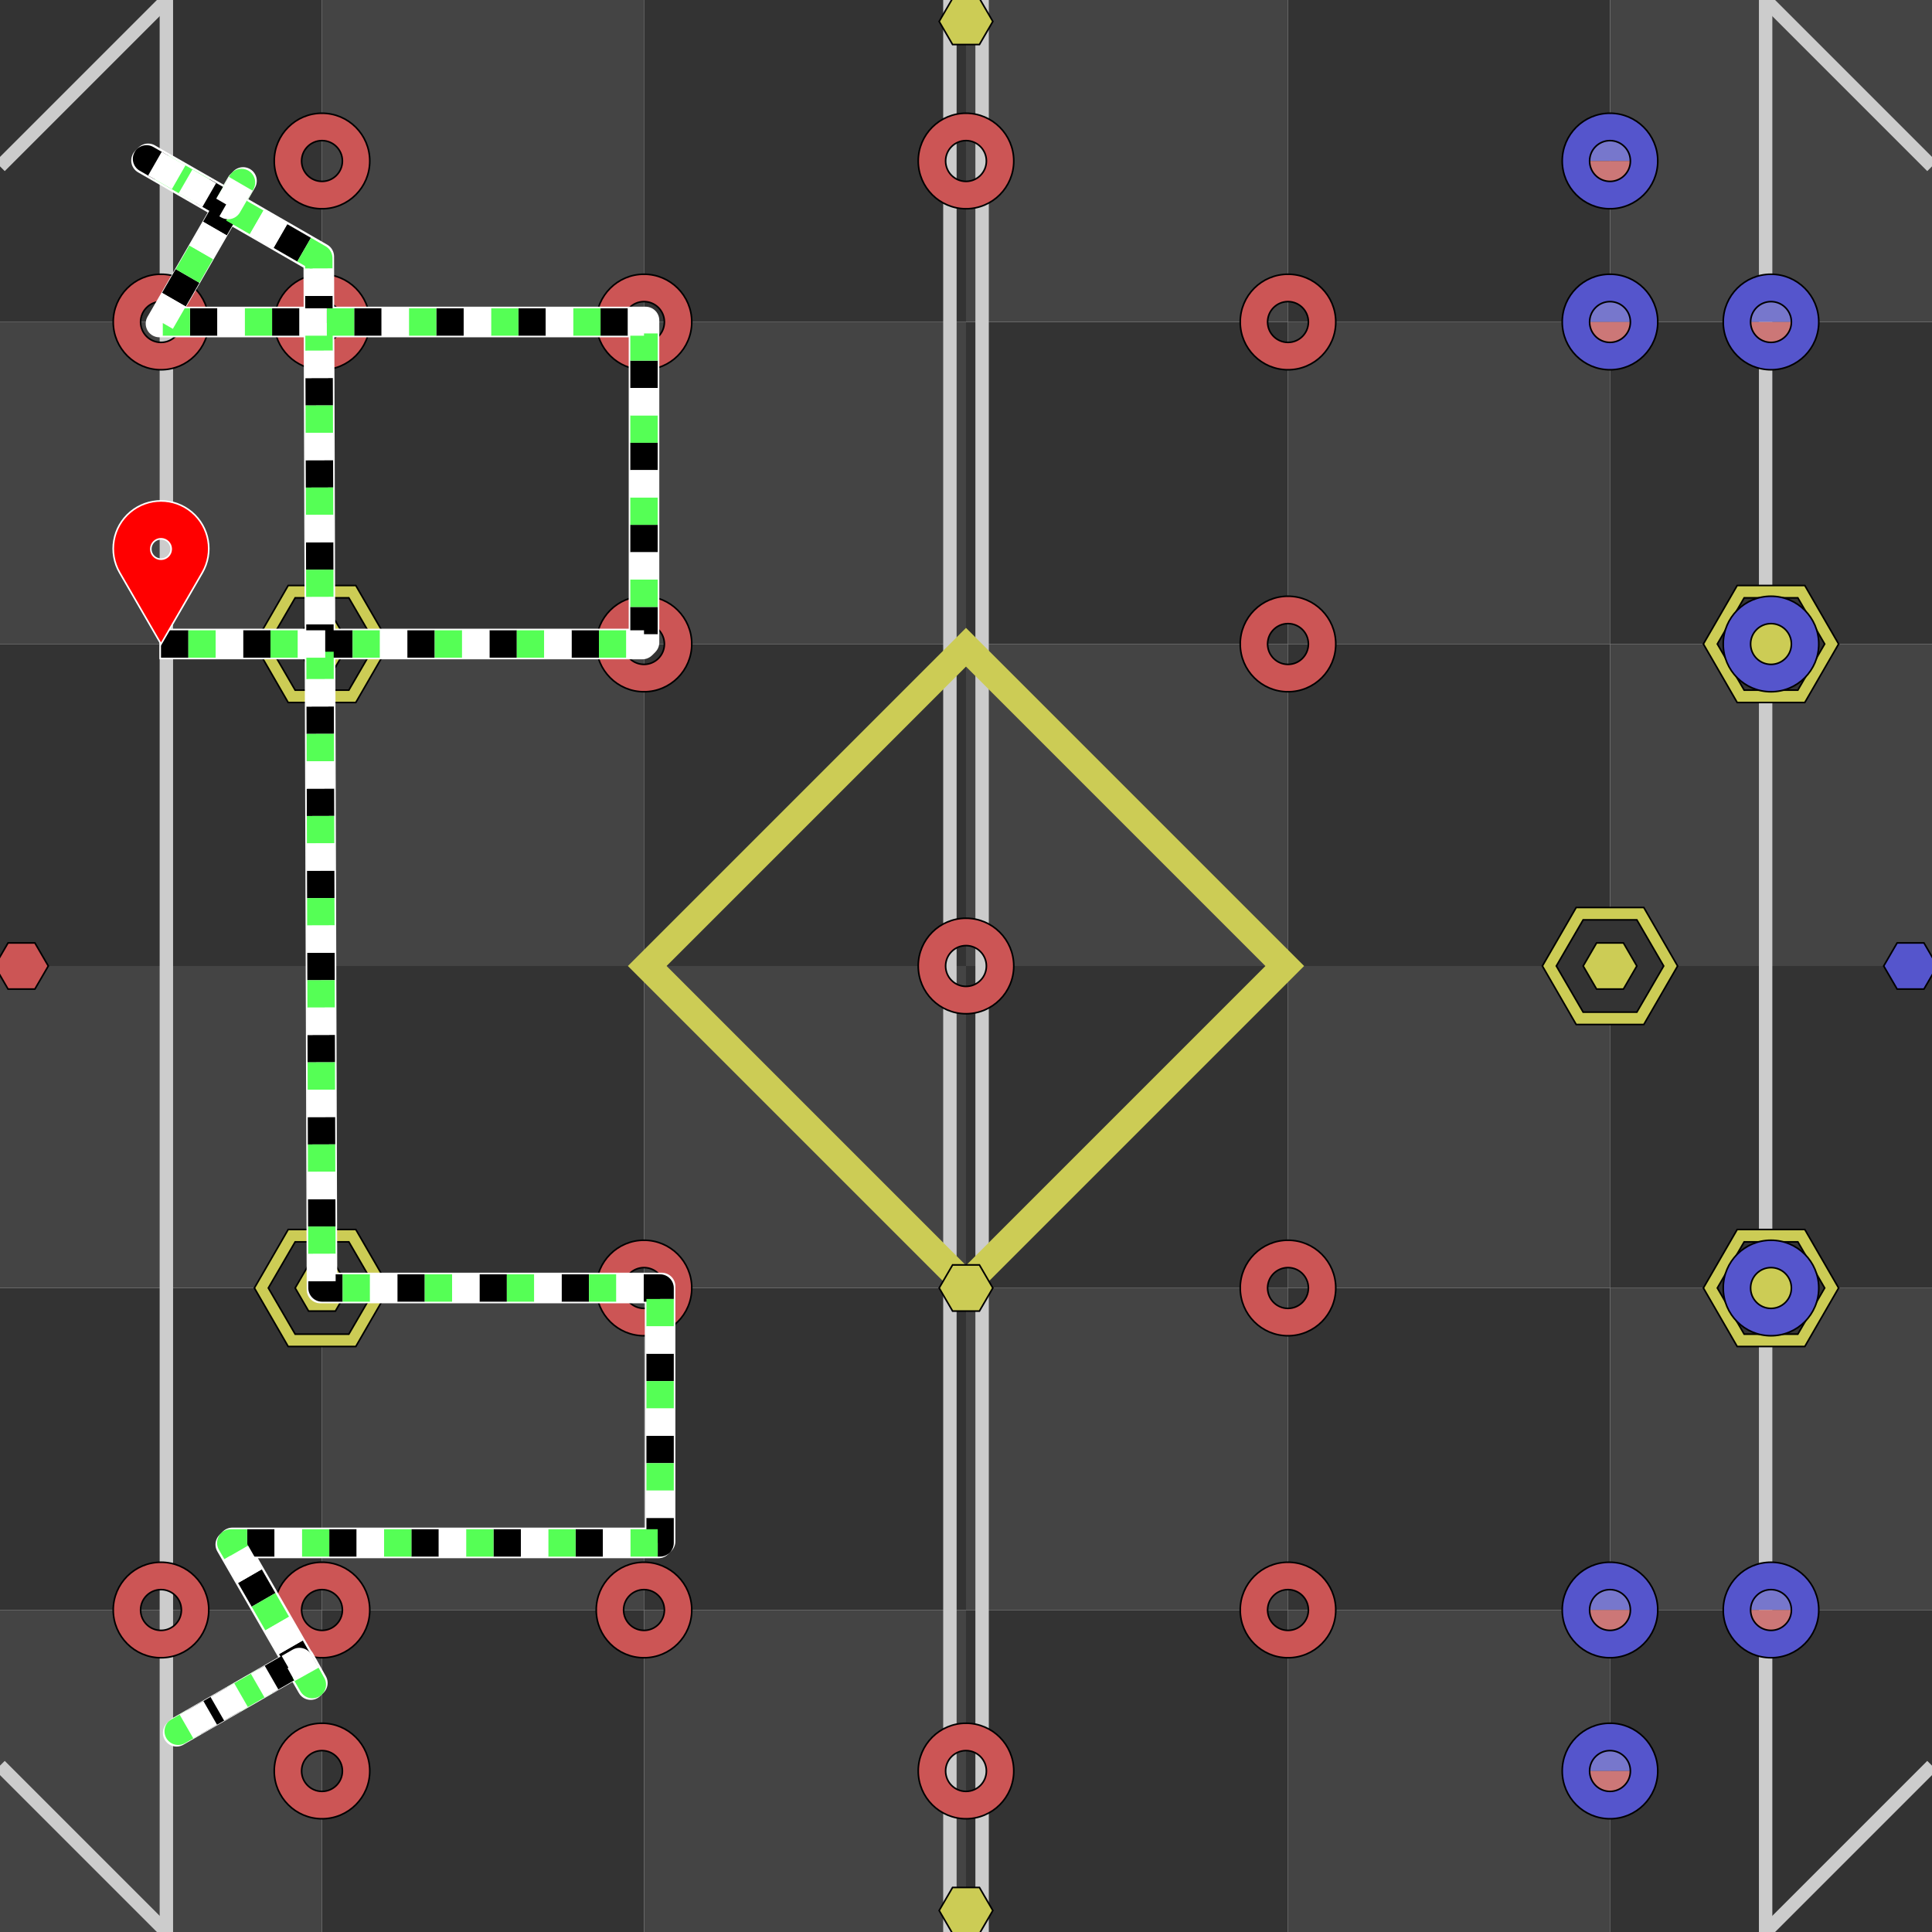
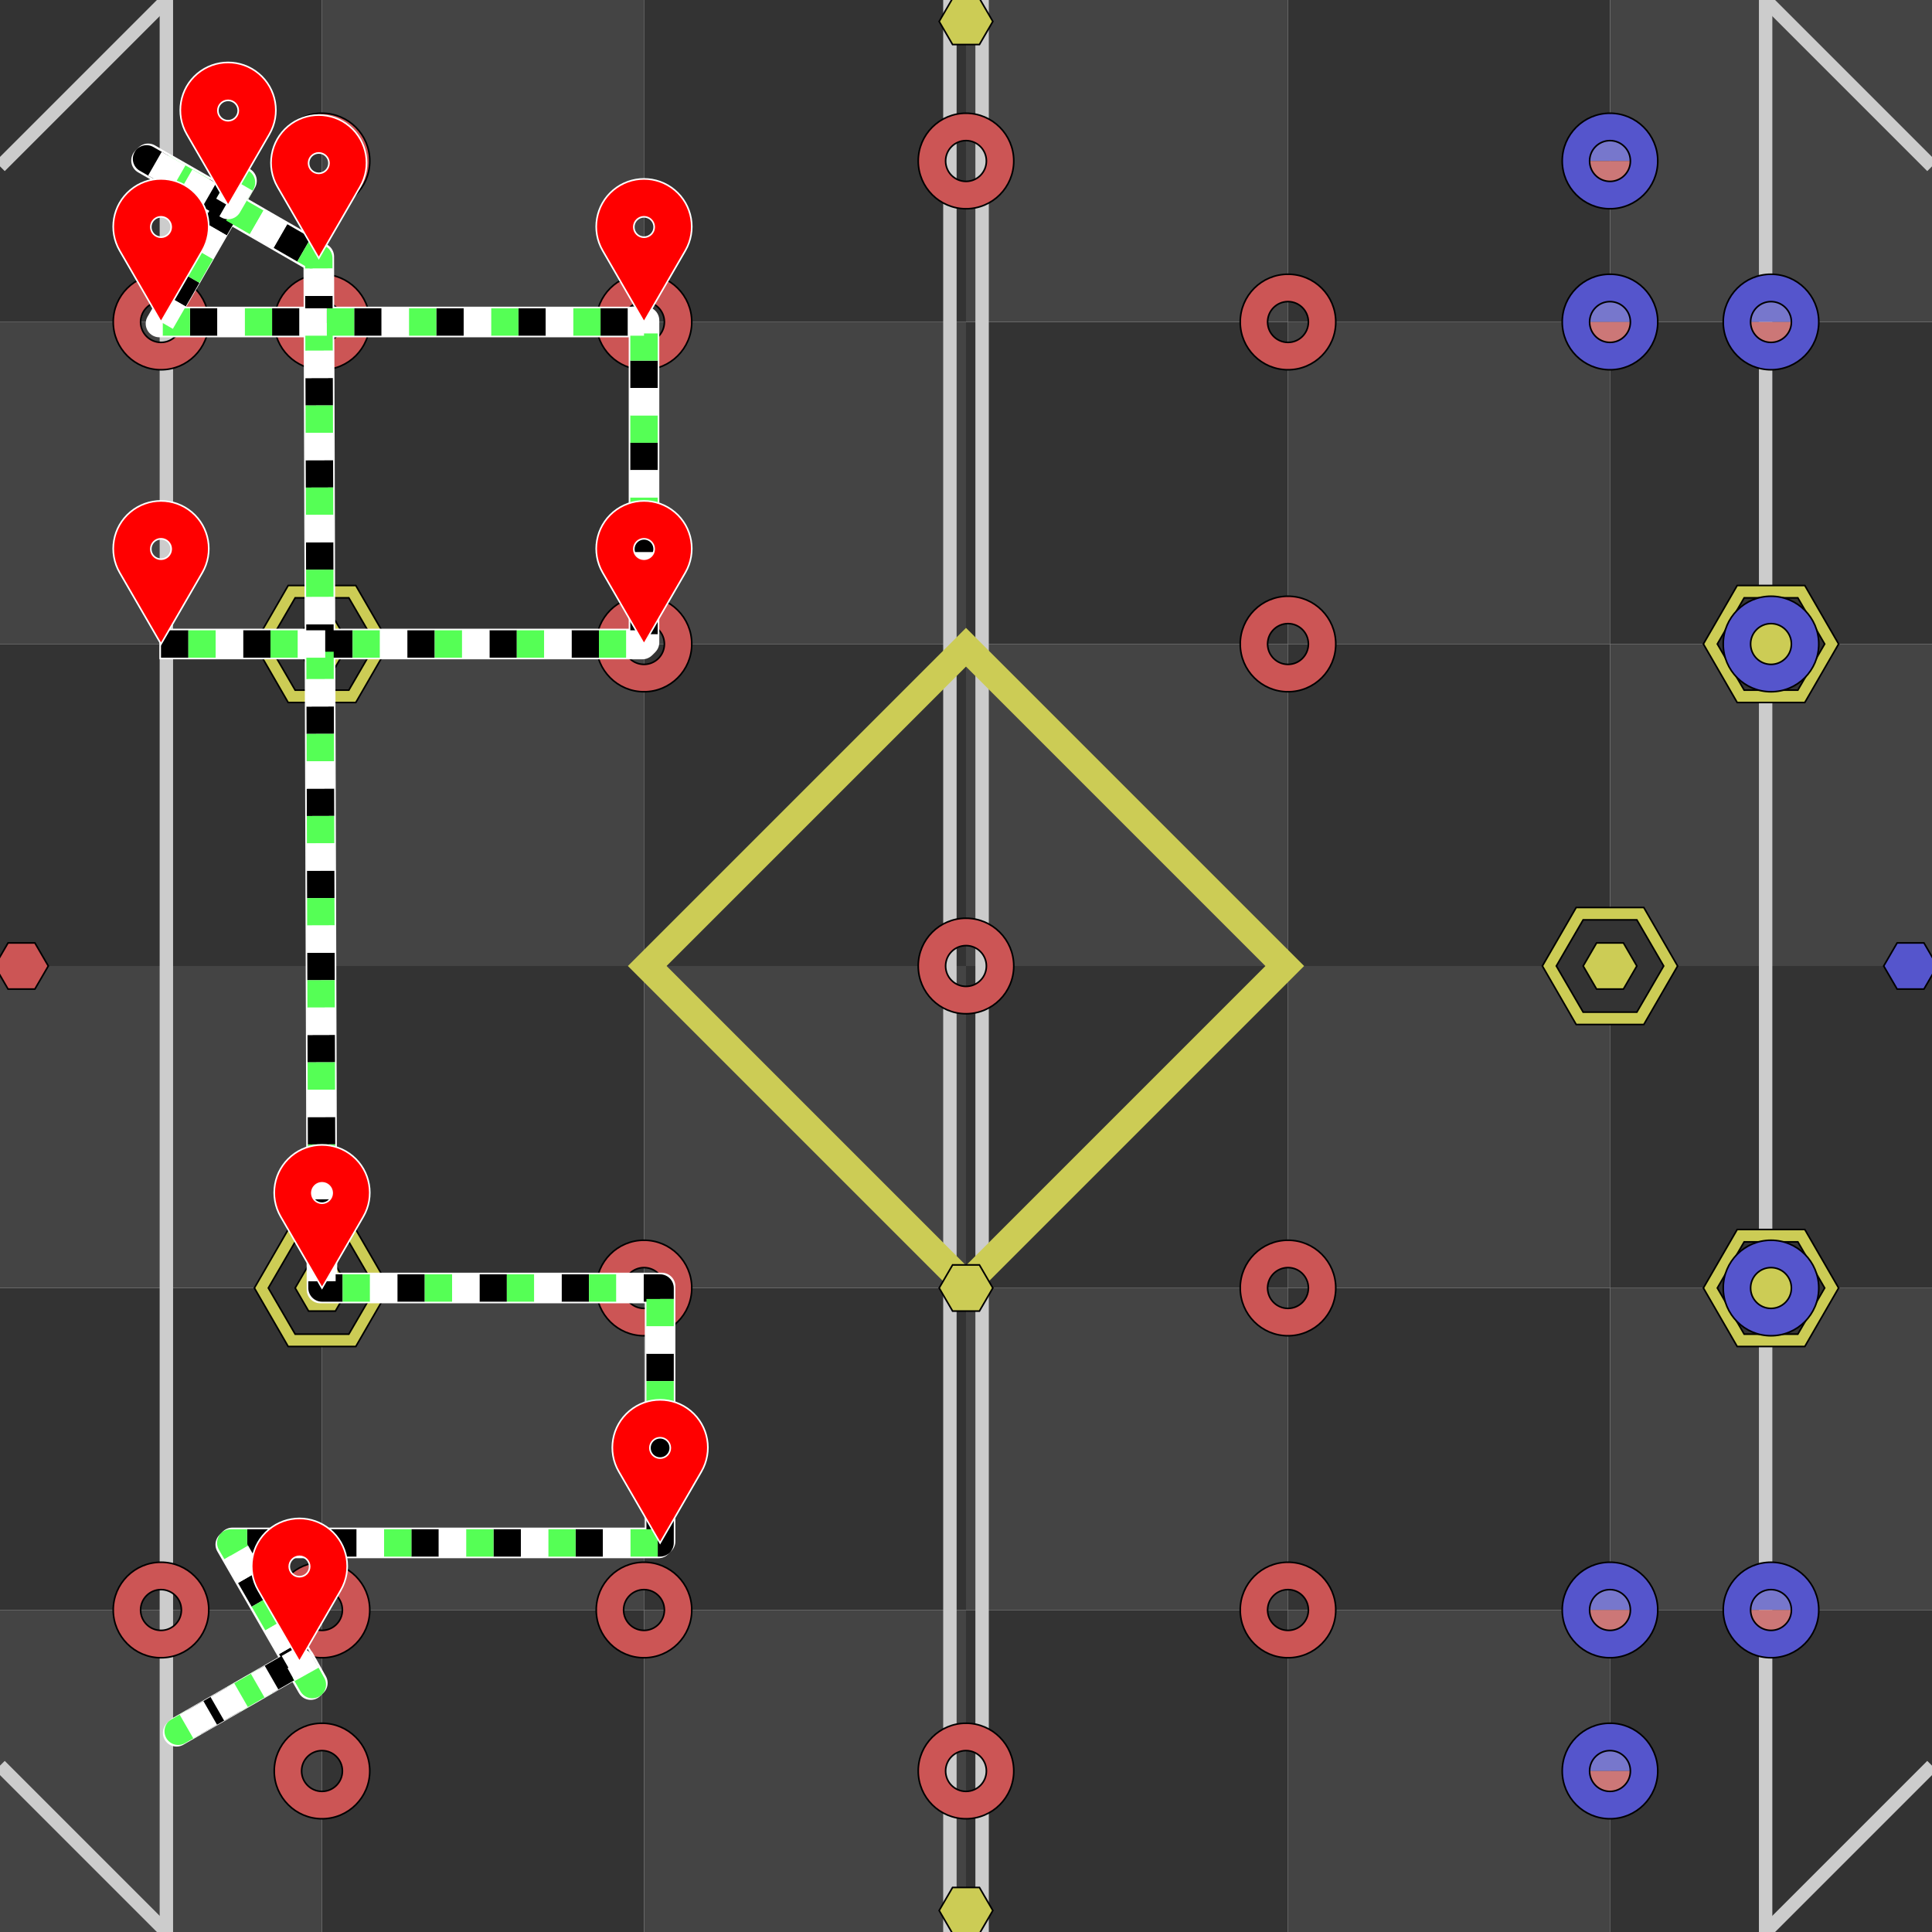
<svg xmlns="http://www.w3.org/2000/svg" version="1.1" width="600" height="600" viewBox="-1800 -1800 3600 3600">
  <g transform="scale(1, -1)">
    <rect x="-1800" y="-1800" width="600" height="600" fill="#444444" />
    <rect x="-1800" y="-1200" width="600" height="600" fill="#333333" />
    <rect x="-1800" y="-600" width="600" height="600" fill="#444444" />
    <rect x="-1800" y="0" width="600" height="600" fill="#333333" />
    <rect x="-1800" y="600" width="600" height="600" fill="#444444" />
    <rect x="-1800" y="1200" width="600" height="600" fill="#333333" />
    <rect x="-1200" y="-1800" width="600" height="600" fill="#333333" />
    <rect x="-1200" y="-1200" width="600" height="600" fill="#444444" />
    <rect x="-1200" y="-600" width="600" height="600" fill="#333333" />
    <rect x="-1200" y="0" width="600" height="600" fill="#444444" />
    <rect x="-1200" y="600" width="600" height="600" fill="#333333" />
    <rect x="-1200" y="1200" width="600" height="600" fill="#444444" />
    <rect x="-600" y="-1800" width="600" height="600" fill="#444444" />
    <rect x="-600" y="-1200" width="600" height="600" fill="#333333" />
    <rect x="-600" y="-600" width="600" height="600" fill="#444444" />
    <rect x="-600" y="0" width="600" height="600" fill="#333333" />
    <rect x="-600" y="600" width="600" height="600" fill="#444444" />
    <rect x="-600" y="1200" width="600" height="600" fill="#333333" />
    <rect x="0" y="-1800" width="600" height="600" fill="#333333" />
    <rect x="0" y="-1200" width="600" height="600" fill="#444444" />
    <rect x="0" y="-600" width="600" height="600" fill="#333333" />
    <rect x="0" y="0" width="600" height="600" fill="#444444" />
    <rect x="0" y="600" width="600" height="600" fill="#333333" />
    <rect x="0" y="1200" width="600" height="600" fill="#444444" />
    <rect x="600" y="-1800" width="600" height="600" fill="#444444" />
    <rect x="600" y="-1200" width="600" height="600" fill="#333333" />
    <rect x="600" y="-600" width="600" height="600" fill="#444444" />
    <rect x="600" y="0" width="600" height="600" fill="#333333" />
    <rect x="600" y="600" width="600" height="600" fill="#444444" />
    <rect x="600" y="1200" width="600" height="600" fill="#333333" />
    <rect x="1200" y="-1800" width="600" height="600" fill="#333333" />
    <rect x="1200" y="-1200" width="600" height="600" fill="#444444" />
    <rect x="1200" y="-600" width="600" height="600" fill="#333333" />
    <rect x="1200" y="0" width="600" height="600" fill="#444444" />
    <rect x="1200" y="600" width="600" height="600" fill="#333333" />
    <rect x="1200" y="1200" width="600" height="600" fill="#444444" />
    <line x1="-1490" y1="-1800" x2="-1490" y2="1800" stroke="#cccccc" stroke-width="25" />
    <line x1="-30" y1="-1800" x2="-30" y2="1800" stroke="#cccccc" stroke-width="25" />
    <line x1="30" y1="-1800" x2="30" y2="1800" stroke="#cccccc" stroke-width="25" />
    <line x1="1490" y1="-1800" x2="1490" y2="1800" stroke="#cccccc" stroke-width="25" />
    <line x1="-1800" y1="-1490" x2="-1490" y2="-1800" stroke="#cccccc" stroke-width="25" />
    <line x1="1800" y1="-1490" x2="1490" y2="-1800" stroke="#cccccc" stroke-width="25" />
    <line x1="-1800" y1="1490" x2="-1490" y2="1800" stroke="#cccccc" stroke-width="25" />
    <line x1="1800" y1="1490" x2="1490" y2="1800" stroke="#cccccc" stroke-width="25" />
    <rect x="-420" y="-420" width="840" height="840" transform="rotate(45)" stroke="#cccc55" fill="none" stroke-width="51" />
    <polygon points="-1710,0 -1735,43 -1785,43 -1810,0 -1785,-43 -1735,-43" fill="#cc5555" stroke="#000000" stroke-width="3" />
    <polygon points="1810,0 1785,43 1735,43 1710,0 1735,-43 1785,-43" fill="#5555cc" stroke="#000000" stroke-width="3" />
    <polygon points="50,1760 25,1803 -25,1803 -50,1760 -25,1717 25,1717" fill="#cccc55" stroke="#000000" stroke-width="3" />
    <polygon points="50,-600 25,-557 -25,-557 -50,-600 -25,-643 25,-643" fill="#cccc55" stroke="#000000" stroke-width="3" />
    <polygon points="50,-1760 25,-1717 -25,-1717 -50,-1760 -25,-1803 25,-1803" fill="#cccc55" stroke="#000000" stroke-width="3" />
    <polygon points="-1074,600 -1137,709 -1263,709 -1326,600 -1263,491 -1137,491" fill="#cccc55" stroke="#000000" stroke-width="3" />
    <polygon points="-1100,600 -1150,686 -1250,686 -1300,600 -1250,514 -1150,514" fill="#333333" stroke="#000000" stroke-width="3" />
    <polygon points="-1150,600 -1175,643 -1225,643 -1250,600 -1225,557 -1175,557" fill="#cccc55" stroke="#000000" stroke-width="3" />
    <polygon points="1626,600 1563,709 1437,709 1374,600 1437,491 1563,491" fill="#cccc55" stroke="#000000" stroke-width="3" />
    <polygon points="1600,600 1550,686 1450,686 1400,600 1450,514 1550,514" fill="#333333" stroke="#000000" stroke-width="3" />
    <polygon points="1550,600 1525,643 1475,643 1450,600 1475,557 1525,557" fill="#cccc55" stroke="#000000" stroke-width="3" />
    <polygon points="1326,0 1263,109 1137,109 1074,0 1137,-109 1263,-109" fill="#cccc55" stroke="#000000" stroke-width="3" />
    <polygon points="1300,0 1250,86 1150,86 1100,0 1150,-86 1250,-86" fill="#333333" stroke="#000000" stroke-width="3" />
    <polygon points="1250,0 1225,43 1175,43 1150,0 1175,-43 1225,-43" fill="#cccc55" stroke="#000000" stroke-width="3" />
    <polygon points="-1074,-600 -1137,-491 -1263,-491 -1326,-600 -1263,-709 -1137,-709" fill="#cccc55" stroke="#000000" stroke-width="3" />
    <polygon points="-1100,-600 -1150,-514 -1250,-514 -1300,-600 -1250,-686 -1150,-686" fill="#333333" stroke="#000000" stroke-width="3" />
    <polygon points="-1150,-600 -1175,-557 -1225,-557 -1250,-600 -1225,-643 -1175,-643" fill="#cccc55" stroke="#000000" stroke-width="3" />
    <polygon points="1626,-600 1563,-491 1437,-491 1374,-600 1437,-709 1563,-709" fill="#cccc55" stroke="#000000" stroke-width="3" />
    <polygon points="1600,-600 1550,-514 1450,-514 1400,-600 1450,-686 1550,-686" fill="#333333" stroke="#000000" stroke-width="3" />
    <polygon points="1550,-600 1525,-557 1475,-557 1450,-600 1475,-643 1525,-643" fill="#cccc55" stroke="#000000" stroke-width="3" />
    <path d="M 1111,1500 a 89,89 0 1,0 178,0" fill="#7777cc" />
    <path d="M 1111,1500 a 89,89 0 1,1 178,0" fill="#cc7777" />
    <path d="M 1111,1500 a 89 89 0 0 0 178 0 a 89 89 0 0 0 -178 0 z m 51 0 a 38 38 0 0 0 76 0 a 38 38 0 0 0 -76 0 z" fill="#5555cc" stroke="#000000" stroke-width="3" fill-rule="evenodd" />
    <path d="M 1111,1200 a 89,89 0 1,0 178,0" fill="#7777cc" />
    <path d="M 1111,1200 a 89,89 0 1,1 178,0" fill="#cc7777" />
    <path d="M 1111,1200 a 89 89 0 0 0 178 0 a 89 89 0 0 0 -178 0 z m 51 0 a 38 38 0 0 0 76 0 a 38 38 0 0 0 -76 0 z" fill="#5555cc" stroke="#000000" stroke-width="3" fill-rule="evenodd" />
    <path d="M 1411,1200 a 89,89 0 1,0 178,0" fill="#7777cc" />
    <path d="M 1411,1200 a 89,89 0 1,1 178,0" fill="#cc7777" />
    <path d="M 1411,1200 a 89 89 0 0 0 178 0 a 89 89 0 0 0 -178 0 z m 51 0 a 38 38 0 0 0 76 0 a 38 38 0 0 0 -76 0 z" fill="#5555cc" stroke="#000000" stroke-width="3" fill-rule="evenodd" />
    <path d="M 1111,-1200 a 89,89 0 1,0 178,0" fill="#7777cc" />
    <path d="M 1111,-1200 a 89,89 0 1,1 178,0" fill="#cc7777" />
    <path d="M 1111,-1200 a 89 89 0 0 0 178 0 a 89 89 0 0 0 -178 0 z m 51 0 a 38 38 0 0 0 76 0 a 38 38 0 0 0 -76 0 z" fill="#5555cc" stroke="#000000" stroke-width="3" fill-rule="evenodd" />
    <path d="M 1411,-1200 a 89,89 0 1,0 178,0" fill="#7777cc" />
    <path d="M 1411,-1200 a 89,89 0 1,1 178,0" fill="#cc7777" />
    <path d="M 1411,-1200 a 89 89 0 0 0 178 0 a 89 89 0 0 0 -178 0 z m 51 0 a 38 38 0 0 0 76 0 a 38 38 0 0 0 -76 0 z" fill="#5555cc" stroke="#000000" stroke-width="3" fill-rule="evenodd" />
    <path d="M 1111,-1500 a 89,89 0 1,0 178,0" fill="#7777cc" />
    <path d="M 1111,-1500 a 89,89 0 1,1 178,0" fill="#cc7777" />
    <path d="M 1111,-1500 a 89 89 0 0 0 178 0 a 89 89 0 0 0 -178 0 z m 51 0 a 38 38 0 0 0 76 0 a 38 38 0 0 0 -76 0 z" fill="#5555cc" stroke="#000000" stroke-width="3" fill-rule="evenodd" />
    <path d="M -1289,1500 a 89 89 0 0 0 178 0 a 89 89 0 0 0 -178 0 z m 51 0 a 38 38 0 0 0 76 0 a 38 38 0 0 0 -76 0 z" fill="#cc5555" stroke="#000000" stroke-width="3" fill-rule="evenodd" />
    <path d="M -89,1500 a 89 89 0 0 0 178 0 a 89 89 0 0 0 -178 0 z m 51 0 a 38 38 0 0 0 76 0 a 38 38 0 0 0 -76 0 z" fill="#cc5555" stroke="#000000" stroke-width="3" fill-rule="evenodd" />
    <path d="M -1589,1200 a 89 89 0 0 0 178 0 a 89 89 0 0 0 -178 0 z m 51 0 a 38 38 0 0 0 76 0 a 38 38 0 0 0 -76 0 z" fill="#cc5555" stroke="#000000" stroke-width="3" fill-rule="evenodd" />
    <path d="M -1289,1200 a 89 89 0 0 0 178 0 a 89 89 0 0 0 -178 0 z m 51 0 a 38 38 0 0 0 76 0 a 38 38 0 0 0 -76 0 z" fill="#cc5555" stroke="#000000" stroke-width="3" fill-rule="evenodd" />
    <path d="M -689,1200 a 89 89 0 0 0 178 0 a 89 89 0 0 0 -178 0 z m 51 0 a 38 38 0 0 0 76 0 a 38 38 0 0 0 -76 0 z" fill="#cc5555" stroke="#000000" stroke-width="3" fill-rule="evenodd" />
    <path d="M 511,1200 a 89 89 0 0 0 178 0 a 89 89 0 0 0 -178 0 z m 51 0 a 38 38 0 0 0 76 0 a 38 38 0 0 0 -76 0 z" fill="#cc5555" stroke="#000000" stroke-width="3" fill-rule="evenodd" />
    <path d="M -689,600 a 89 89 0 0 0 178 0 a 89 89 0 0 0 -178 0 z m 51 0 a 38 38 0 0 0 76 0 a 38 38 0 0 0 -76 0 z" fill="#cc5555" stroke="#000000" stroke-width="3" fill-rule="evenodd" />
    <path d="M 511,600 a 89 89 0 0 0 178 0 a 89 89 0 0 0 -178 0 z m 51 0 a 38 38 0 0 0 76 0 a 38 38 0 0 0 -76 0 z" fill="#cc5555" stroke="#000000" stroke-width="3" fill-rule="evenodd" />
    <path d="M -89,0 a 89 89 0 0 0 178 0 a 89 89 0 0 0 -178 0 z m 51 0 a 38 38 0 0 0 76 0 a 38 38 0 0 0 -76 0 z" fill="#cc5555" stroke="#000000" stroke-width="3" fill-rule="evenodd" />
    <path d="M -689,-600 a 89 89 0 0 0 178 0 a 89 89 0 0 0 -178 0 z m 51 0 a 38 38 0 0 0 76 0 a 38 38 0 0 0 -76 0 z" fill="#cc5555" stroke="#000000" stroke-width="3" fill-rule="evenodd" />
    <path d="M 511,-600 a 89 89 0 0 0 178 0 a 89 89 0 0 0 -178 0 z m 51 0 a 38 38 0 0 0 76 0 a 38 38 0 0 0 -76 0 z" fill="#cc5555" stroke="#000000" stroke-width="3" fill-rule="evenodd" />
    <path d="M -1589,-1200 a 89 89 0 0 0 178 0 a 89 89 0 0 0 -178 0 z m 51 0 a 38 38 0 0 0 76 0 a 38 38 0 0 0 -76 0 z" fill="#cc5555" stroke="#000000" stroke-width="3" fill-rule="evenodd" />
    <path d="M -1289,-1200 a 89 89 0 0 0 178 0 a 89 89 0 0 0 -178 0 z m 51 0 a 38 38 0 0 0 76 0 a 38 38 0 0 0 -76 0 z" fill="#cc5555" stroke="#000000" stroke-width="3" fill-rule="evenodd" />
    <path d="M -689,-1200 a 89 89 0 0 0 178 0 a 89 89 0 0 0 -178 0 z m 51 0 a 38 38 0 0 0 76 0 a 38 38 0 0 0 -76 0 z" fill="#cc5555" stroke="#000000" stroke-width="3" fill-rule="evenodd" />
    <path d="M 511,-1200 a 89 89 0 0 0 178 0 a 89 89 0 0 0 -178 0 z m 51 0 a 38 38 0 0 0 76 0 a 38 38 0 0 0 -76 0 z" fill="#cc5555" stroke="#000000" stroke-width="3" fill-rule="evenodd" />
    <path d="M -1289,-1500 a 89 89 0 0 0 178 0 a 89 89 0 0 0 -178 0 z m 51 0 a 38 38 0 0 0 76 0 a 38 38 0 0 0 -76 0 z" fill="#cc5555" stroke="#000000" stroke-width="3" fill-rule="evenodd" />
    <path d="M -89,-1500 a 89 89 0 0 0 178 0 a 89 89 0 0 0 -178 0 z m 51 0 a 38 38 0 0 0 76 0 a 38 38 0 0 0 -76 0 z" fill="#cc5555" stroke="#000000" stroke-width="3" fill-rule="evenodd" />
    <path d="M 1411,600 a 89 89 0 0 0 178 0 a 89 89 0 0 0 -178 0 z m 51 0 a 38 38 0 0 0 76 0 a 38 38 0 0 0 -76 0 z" fill="#5555cc" stroke="#000000" stroke-width="3" fill-rule="evenodd" />
    <path d="M 1411,-600 a 89 89 0 0 0 178 0 a 89 89 0 0 0 -178 0 z m 51 0 a 38 38 0 0 0 76 0 a 38 38 0 0 0 -76 0 z" fill="#5555cc" stroke="#000000" stroke-width="3" fill-rule="evenodd" />
    <polyline points="-1497,603 -1197,603 -597,603 -597,1203 -1497,1203 -1347,1463 -1372,1420 -1524,1507 -1203,1322 -1197,-597 -567,-597 -567,-1072 -1367,-1072 -1215,-1336 -1239,-1293 -1465,-1423 -1291,-1323" fill="none" stroke="#ffffff" stroke-width="51" stroke-linejoin="round" />
    <polyline points="-1503,597 -1203,597 -603,597 -603,1197 -1503,1197 -1353,1457 -1378,1414 -1530,1501 -1209,1316 -1203,-603 -573,-603 -573,-1078 -1373,-1078 -1221,-1342 -1245,-1299 -1471,-1429 -1297,-1329" fill="none" stroke="#ffffff" stroke-width="51" stroke-linejoin="round" />
    <polyline points="-1500,600 -1200,600 -600,600 -600,1200 -1500,1200 -1350,1460 -1375,1417 -1527,1504 -1206,1319 -1200,-600 -570,-600 -570,-1075 -1370,-1075 -1218,-1339 -1242,-1296 -1468,-1426 -1294,-1326" fill="none" stroke="#000000" stroke-width="51" stroke-dasharray="51,102" stroke-linejoin="round" />
    <polyline points="-1500,600 -1200,600 -600,600 -600,1200 -1500,1200 -1350,1460 -1375,1417 -1527,1504 -1206,1319 -1200,-600 -570,-600 -570,-1075 -1370,-1075 -1218,-1339 -1242,-1296 -1468,-1426 -1294,-1326" fill="none" stroke="#55ff55" stroke-width="51" stroke-dasharray="51,102" stroke-dashoffset="102" stroke-linejoin="round" />
    <polyline points="-1500,600 -1200,600 -600,600 -600,1200 -1500,1200 -1350,1460 -1375,1417 -1527,1504 -1206,1319 -1200,-600 -570,-600 -570,-1075 -1370,-1075 -1218,-1339 -1242,-1296 -1468,-1426 -1294,-1326" fill="none" stroke="#ffffff" stroke-width="51" stroke-dasharray="51,102" stroke-dashoffset="51" stroke-linejoin="round" />
    <path d="M -1500,600 l -77 133 a 89 89 0 1 0 154 0 z m -19 177 a 19 19 0 0 0 38 0 a 19 19 0 0 0 -38 0 z" fill="#ff0000" stroke="#ffffff" stroke-width="3" fill-rule="evenodd" />
+     <path d="M -600,600 l -77 133 a 89 89 0 1 0 154 0 z m -19 177 a 19 19 0 0 0 38 0 a 19 19 0 0 0 -38 0 z" fill="#ff0000" stroke="#ffffff" stroke-width="3" fill-rule="evenodd" />
+     <path d="M -600,1200 l -77 133 a 89 89 0 1 0 154 0 z m -19 177 a 19 19 0 0 0 38 0 a 19 19 0 0 0 -38 0 z" fill="#ff0000" stroke="#ffffff" stroke-width="3" fill-rule="evenodd" />
+     <path d="M -1500,1200 l -77 133 a 89 89 0 1 0 154 0 z m -19 177 a 19 19 0 0 0 38 0 a 19 19 0 0 0 -38 0 z" fill="#ff0000" stroke="#ffffff" stroke-width="3" fill-rule="evenodd" />
+     <path d="M -1375,1417 l -77 133 a 89 89 0 1 0 154 0 z m -19 177 a 19 19 0 0 0 38 0 a 19 19 0 0 0 -38 0 z" fill="#ff0000" stroke="#ffffff" stroke-width="3" fill-rule="evenodd" />
+     <path d="M -1206,1319 l -77 133 a 89 89 0 1 0 154 0 z m -19 177 a 19 19 0 0 0 38 0 a 19 19 0 0 0 -38 0 z" fill="#ff0000" stroke="#ffffff" stroke-width="3" fill-rule="evenodd" />
+     <path d="M -1200,-600 l -77 133 a 89 89 0 1 0 154 0 z m -19 177 a 19 19 0 0 0 38 0 a 19 19 0 0 0 -38 0 z" fill="#ff0000" stroke="#ffffff" stroke-width="3" fill-rule="evenodd" />
+     <path d="M -570,-1075 l -77 133 a 89 89 0 1 0 154 0 z m -19 177 a 19 19 0 0 0 38 0 a 19 19 0 0 0 -38 0 z" fill="#ff0000" stroke="#ffffff" stroke-width="3" fill-rule="evenodd" />
+     <path d="M -1242,-1296 l -77 133 a 89 89 0 1 0 154 0 z m -19 177 a 19 19 0 0 0 38 0 a 19 19 0 0 0 -38 0 z" fill="#ff0000" stroke="#ffffff" stroke-width="3" fill-rule="evenodd" />
  </g>
</svg>
